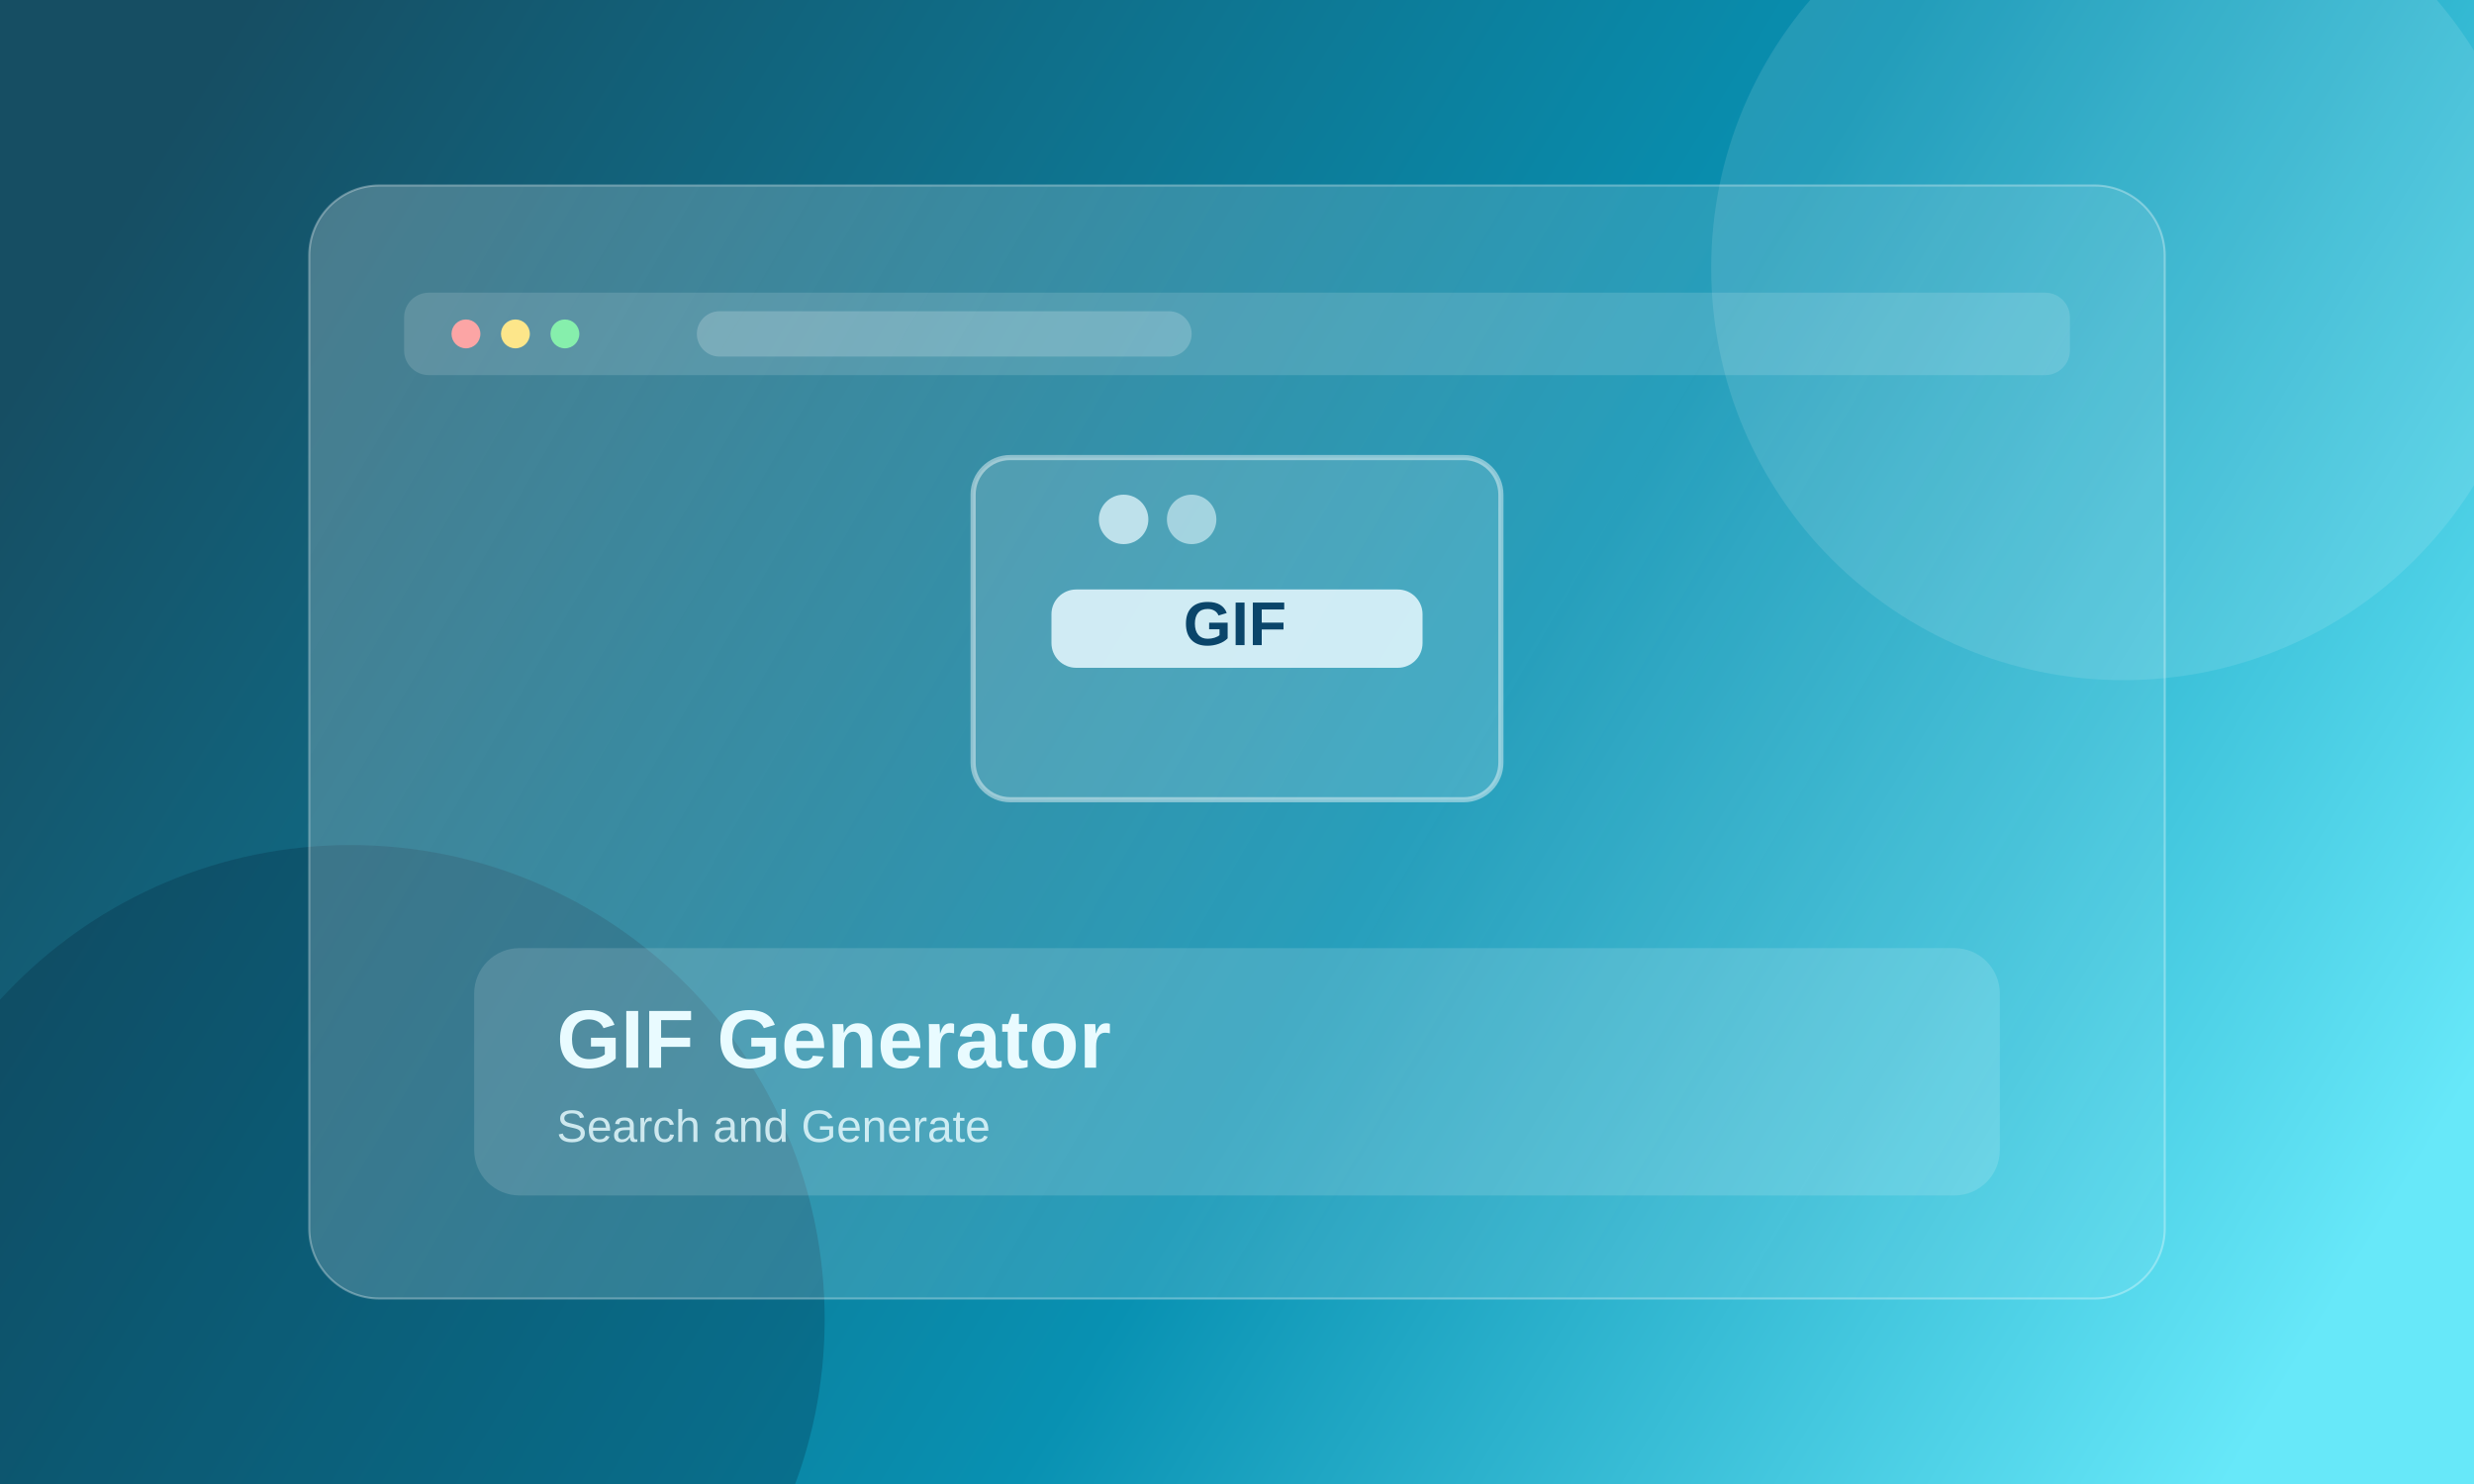
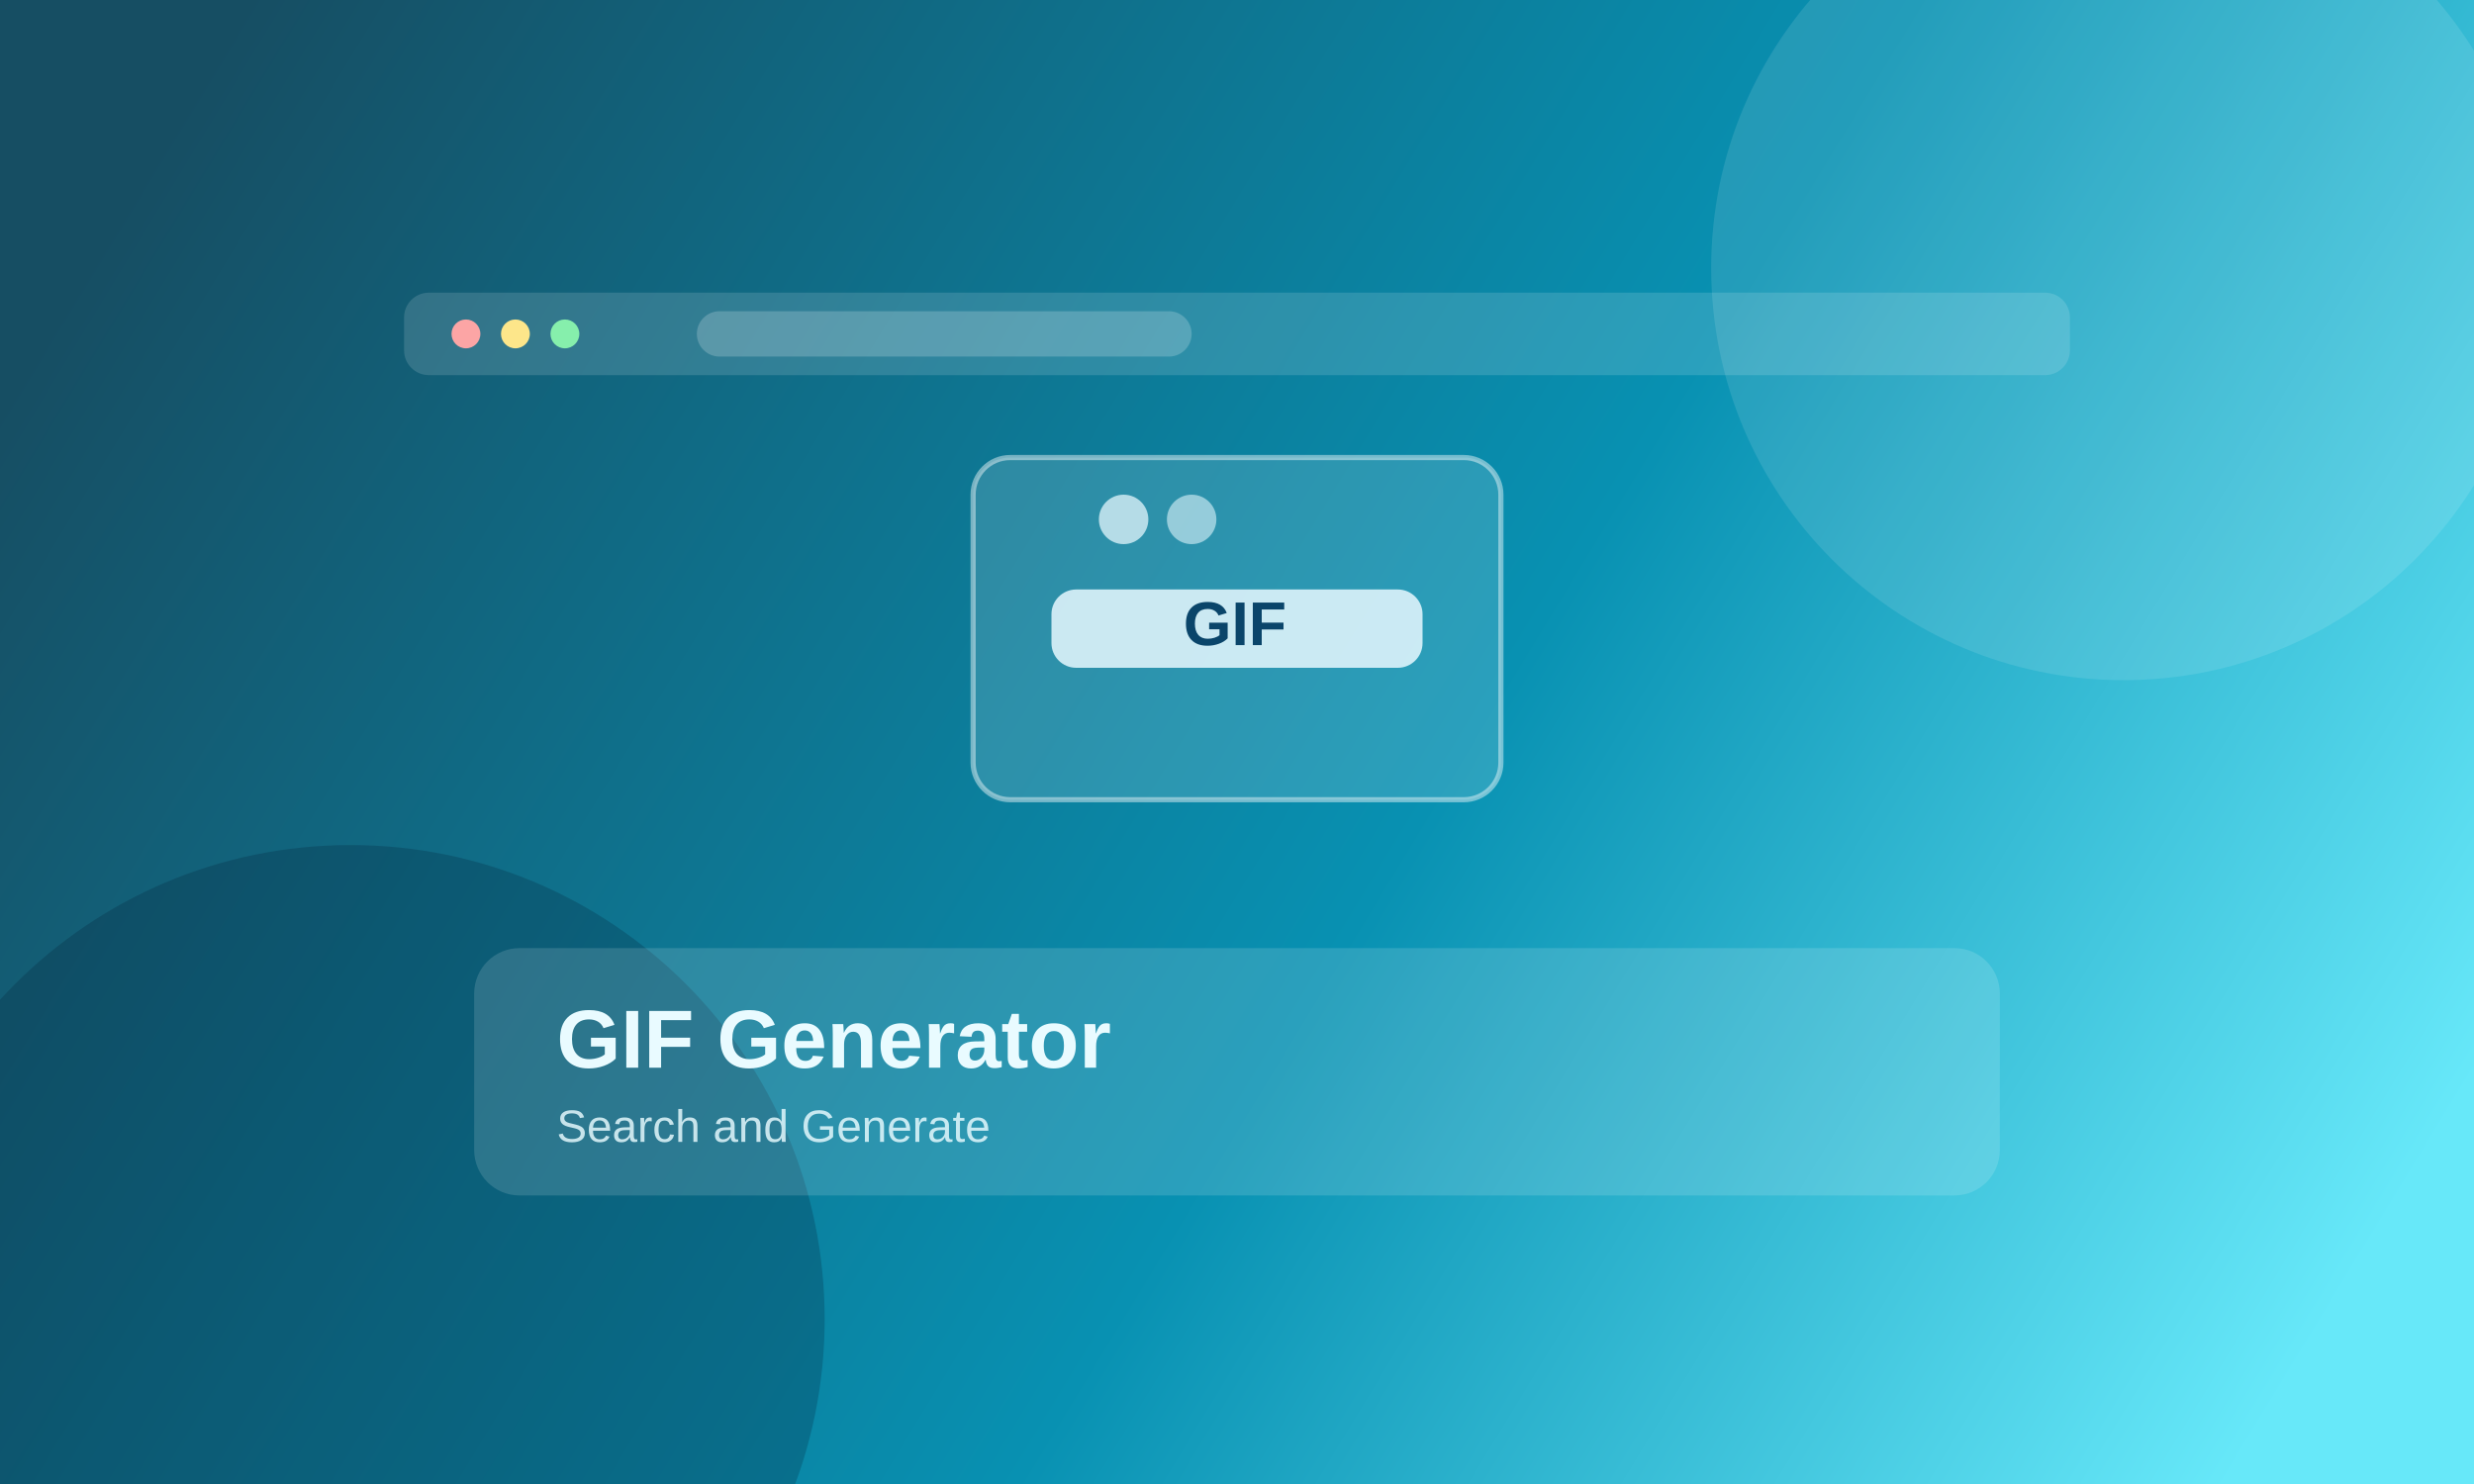
<svg xmlns="http://www.w3.org/2000/svg" width="1200" height="720" viewBox="0 0 1200 720" fill="none" role="img" aria-labelledby="title desc">
  <defs>
    <linearGradient id="bg" x1="90" y1="50" x2="1110" y2="670" gradientUnits="userSpaceOnUse">
      <stop stop-color="#164E63" />
      <stop offset="0.58" stop-color="#0891B2" />
      <stop offset="1" stop-color="#67E8F9" />
    </linearGradient>
    <linearGradient id="glass" x1="170" y1="110" x2="1030" y2="610" gradientUnits="userSpaceOnUse">
      <stop stop-color="white" stop-opacity="0.22" />
      <stop offset="1" stop-color="white" stop-opacity="0.06" />
    </linearGradient>
  </defs>
  <rect width="1200" height="720" fill="url(#bg)" />
  <circle cx="1030" cy="130" r="200" fill="white" fill-opacity="0.11" />
  <circle cx="170" cy="640" r="230" fill="#011A30" fill-opacity="0.22" />
-   <rect x="150" y="90" width="900" height="540" rx="34" fill="url(#glass)" stroke="rgba(255,255,255,0.32)" />
  <rect x="196" y="142" width="808" height="40" rx="12" fill="rgba(255,255,255,0.14)" />
  <circle cx="226" cy="162" r="7" fill="#FCA5A5" />
  <circle cx="250" cy="162" r="7" fill="#FDE68A" />
  <circle cx="274" cy="162" r="7" fill="#86EFAC" />
  <rect x="338" y="151" width="240" height="22" rx="11" fill="rgba(255,255,255,0.2)" />
  <rect x="472" y="222" width="256" height="166" rx="18" fill="rgba(255,255,255,0.14)" stroke="rgba(255,255,255,0.44)" stroke-width="2.5" />
  <rect x="510" y="286" width="180" height="38" rx="12" fill="rgba(233,250,255,0.84)" />
  <text x="574" y="313" fill="#0A456A" font-size="30" font-family="Segoe UI, Arial, sans-serif" font-weight="700">GIF</text>
  <circle cx="545" cy="252" r="12" fill="rgba(233,250,255,0.72)" />
  <circle cx="578" cy="252" r="12" fill="rgba(233,250,255,0.56)" />
  <rect x="230" y="460" width="740" height="120" rx="22" fill="rgba(255,255,255,0.14)" />
  <text x="270" y="518" fill="#E9FBFF" font-size="40" font-family="Segoe UI, Arial, sans-serif" font-weight="700">GIF Generator</text>
  <text x="270" y="554" fill="#E9FBFF" fill-opacity="0.82" font-size="22" font-family="Segoe UI, Arial, sans-serif">Search and Generate</text>
</svg>
